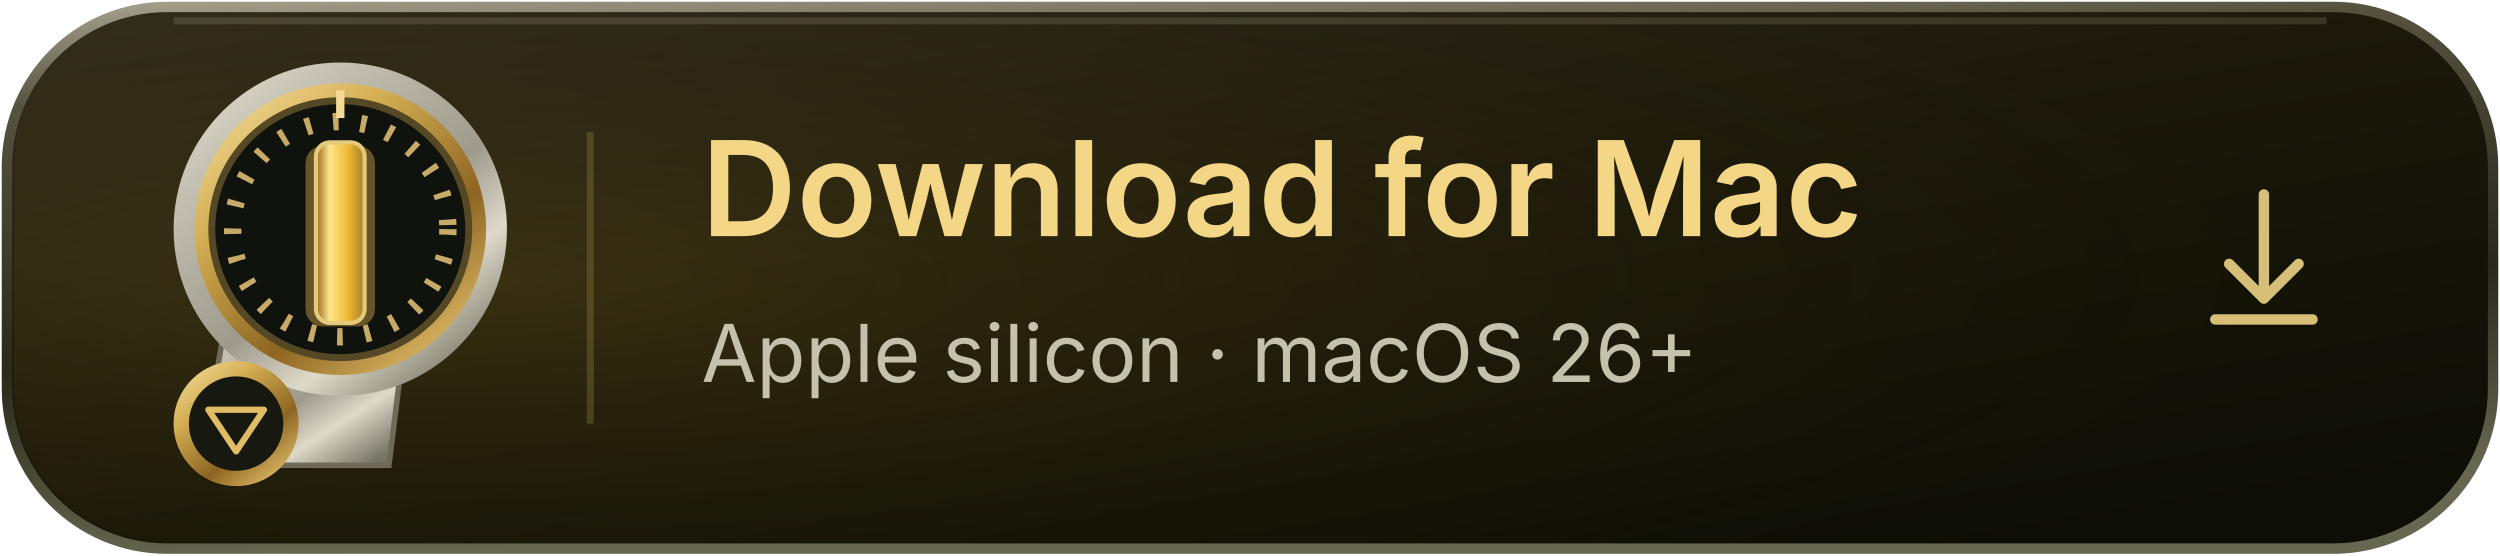
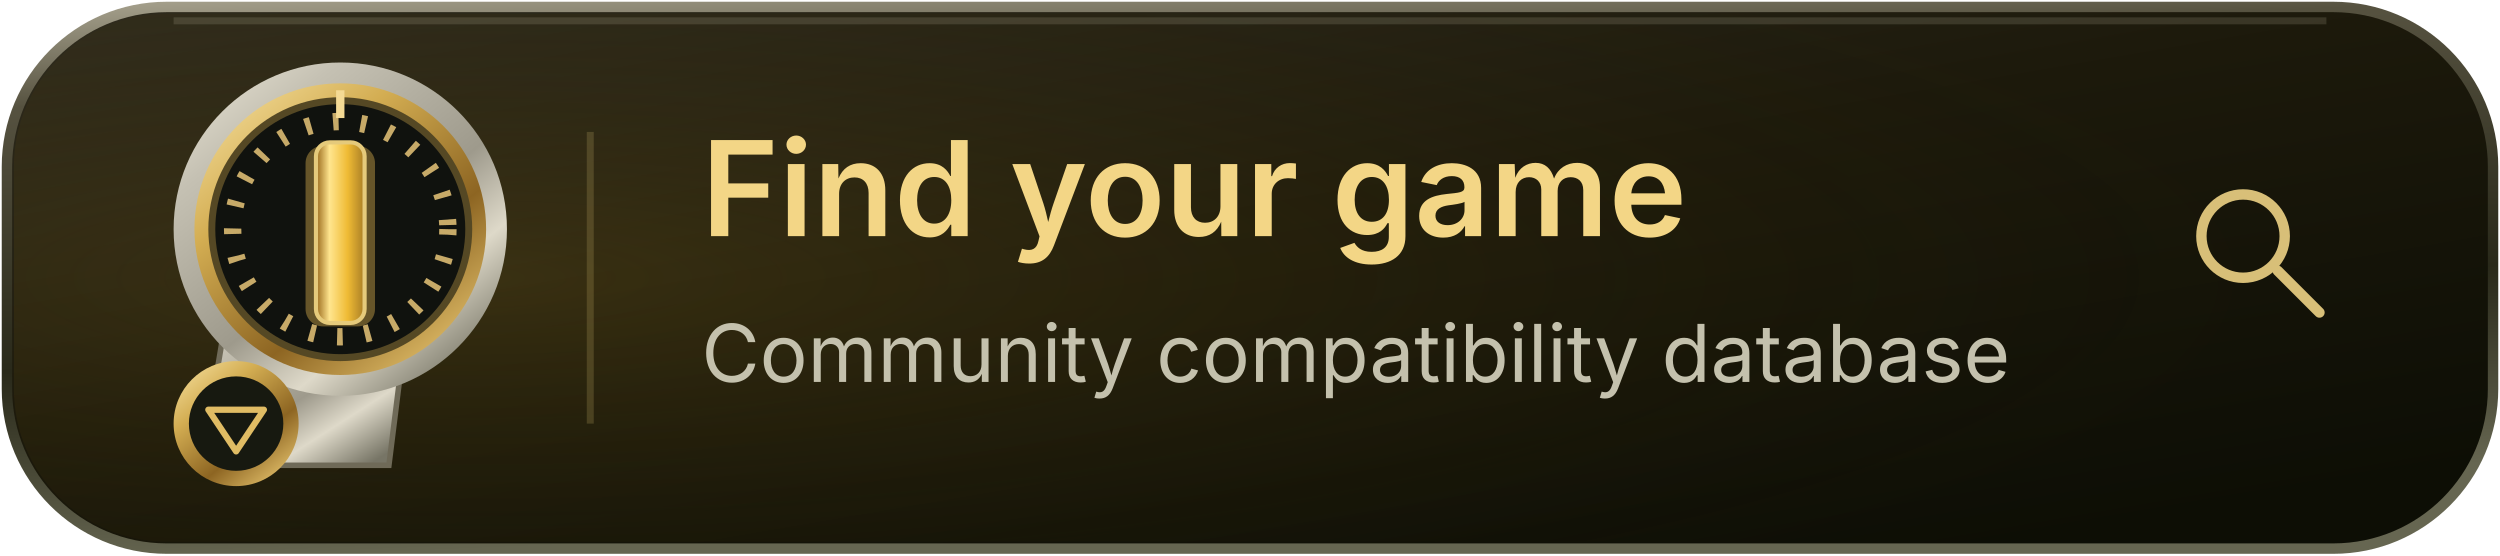
- <svg xmlns="http://www.w3.org/2000/svg" width="360" height="80" viewBox="0 0 360 80" role="img" aria-label="Download Sevoflurane for Mac">
+ <svg xmlns="http://www.w3.org/2000/svg" width="360" height="80" viewBox="0 0 360 80" role="img" aria-label="Browse the Sevoflurane compatibility database">
  <defs>
    <linearGradient id="body" x2="0.8" y2="1">
      <stop stop-color="#302c1e" />
      <stop offset="0.48" stop-color="#1c190b" />
      <stop offset="1" stop-color="#0d0e05" />
    </linearGradient>
    <radialGradient id="amber" cx="0.18" cy="0.5" r="0.75">
      <stop stop-color="#77601c" stop-opacity="0.3" />
      <stop offset="1" stop-color="#302607" stop-opacity="0" />
    </radialGradient>
    <linearGradient id="rim" x2="0.2" y2="1">
      <stop stop-color="#a5a08c" />
      <stop offset="0.18" stop-color="#565240" />
      <stop offset="0.65" stop-color="#29291a" />
      <stop offset="1" stop-color="#666651" />
    </linearGradient>
    <linearGradient id="silver" x2="0.8" y2="1">
      <stop stop-color="#eee9d9" />
      <stop offset="0.24" stop-color="#c5c1b3" />
      <stop offset="0.6" stop-color="#9e9a8c" />
      <stop offset="0.78" stop-color="#ded9c9" />
      <stop offset="1" stop-color="#777566" />
    </linearGradient>
    <linearGradient id="gold" x2="0.8" y2="1">
      <stop stop-color="#fae6a7" />
      <stop offset="0.34" stop-color="#d3ad52" />
      <stop offset="0.7" stop-color="#8d6522" />
      <stop offset="1" stop-color="#e1be69" />
    </linearGradient>
    <linearGradient id="pointer" x2="1" y2="0">
      <stop stop-color="#976719" />
      <stop offset="0.28" stop-color="#ffe58e" />
      <stop offset="0.65" stop-color="#efbb35" />
      <stop offset="1" stop-color="#a87d25" />
    </linearGradient>
  </defs>
  <rect x="1" y="1" width="358" height="78" rx="23" fill="url(#body)" stroke="url(#rim)" stroke-width="1.5" />
  <rect x="2" y="2" width="356" height="76" rx="22" fill="url(#amber)" />
  <path d="M25 3h310" fill="none" stroke="#ded8ba" stroke-opacity="0.15" />
  <path d="M33 43h26l-3 24H29Z" fill="url(#silver)" stroke="#6f6a58" stroke-width="0.8" />
  <circle cx="49" cy="33" r="24" fill="url(#silver)" />
  <circle cx="49" cy="33" r="21" fill="url(#gold)" />
  <circle cx="49" cy="33" r="18.5" fill="#10120e" stroke="#554824" />
  <circle cx="49" cy="33" r="15.5" fill="none" stroke="#c7aa68" stroke-width="2.5" stroke-dasharray="0.8 3.2" />
  <path d="M49 13v4" fill="none" stroke="#f4da94" stroke-width="1.2" />
  <rect x="44" y="21" width="10" height="26" rx="2.5" fill="#665529" />
  <rect x="45.5" y="20.5" width="7" height="26" rx="2" fill="url(#pointer)" stroke="#e5ca7b" stroke-width="0.6" />
  <circle cx="34" cy="61" r="9" fill="url(#gold)" />
  <circle cx="34" cy="61" r="6.8" fill="#171910" />
  <path d="m30 59 4 6 4-6Z" fill="none" stroke="#e0bc64" stroke-width="0.9" stroke-linejoin="round" />
  <path d="M85 19v42" stroke="#cab16c" stroke-opacity="0.22" />
-   <text x="101" y="34" font-family="-apple-system, BlinkMacSystemFont, 'Helvetica Neue', 'PingFang SC', 'Microsoft YaHei', sans-serif" font-size="19" font-weight="600" fill="#f3d686">Download for Mac</text>
-   <text x="101" y="55" font-family="-apple-system, BlinkMacSystemFont, 'Helvetica Neue', 'PingFang SC', 'Microsoft YaHei', sans-serif" font-size="11.5" fill="#c4c1ad">Apple silicon · macOS 26+</text>
+   <text x="101" y="34" font-family="-apple-system, BlinkMacSystemFont, 'Helvetica Neue', 'PingFang SC', 'Microsoft YaHei', sans-serif" font-size="19" font-weight="600" fill="#f3d686">Find your game</text>
+   <text x="101" y="55" font-family="-apple-system, BlinkMacSystemFont, 'Helvetica Neue', 'PingFang SC', 'Microsoft YaHei', sans-serif" font-size="11.5" fill="#c4c1ad">Community compatibility database</text>
  <g fill="none" stroke="#d8bf78" stroke-width="1.5" stroke-linecap="round" stroke-linejoin="round">
-     <path d="M326 28v15m-5-5 5 5 5-5m-12 8h14" />
+     <circle cx="323" cy="34" r="6" />
+     <path d="m328 39 6 6" />
  </g>
</svg>
